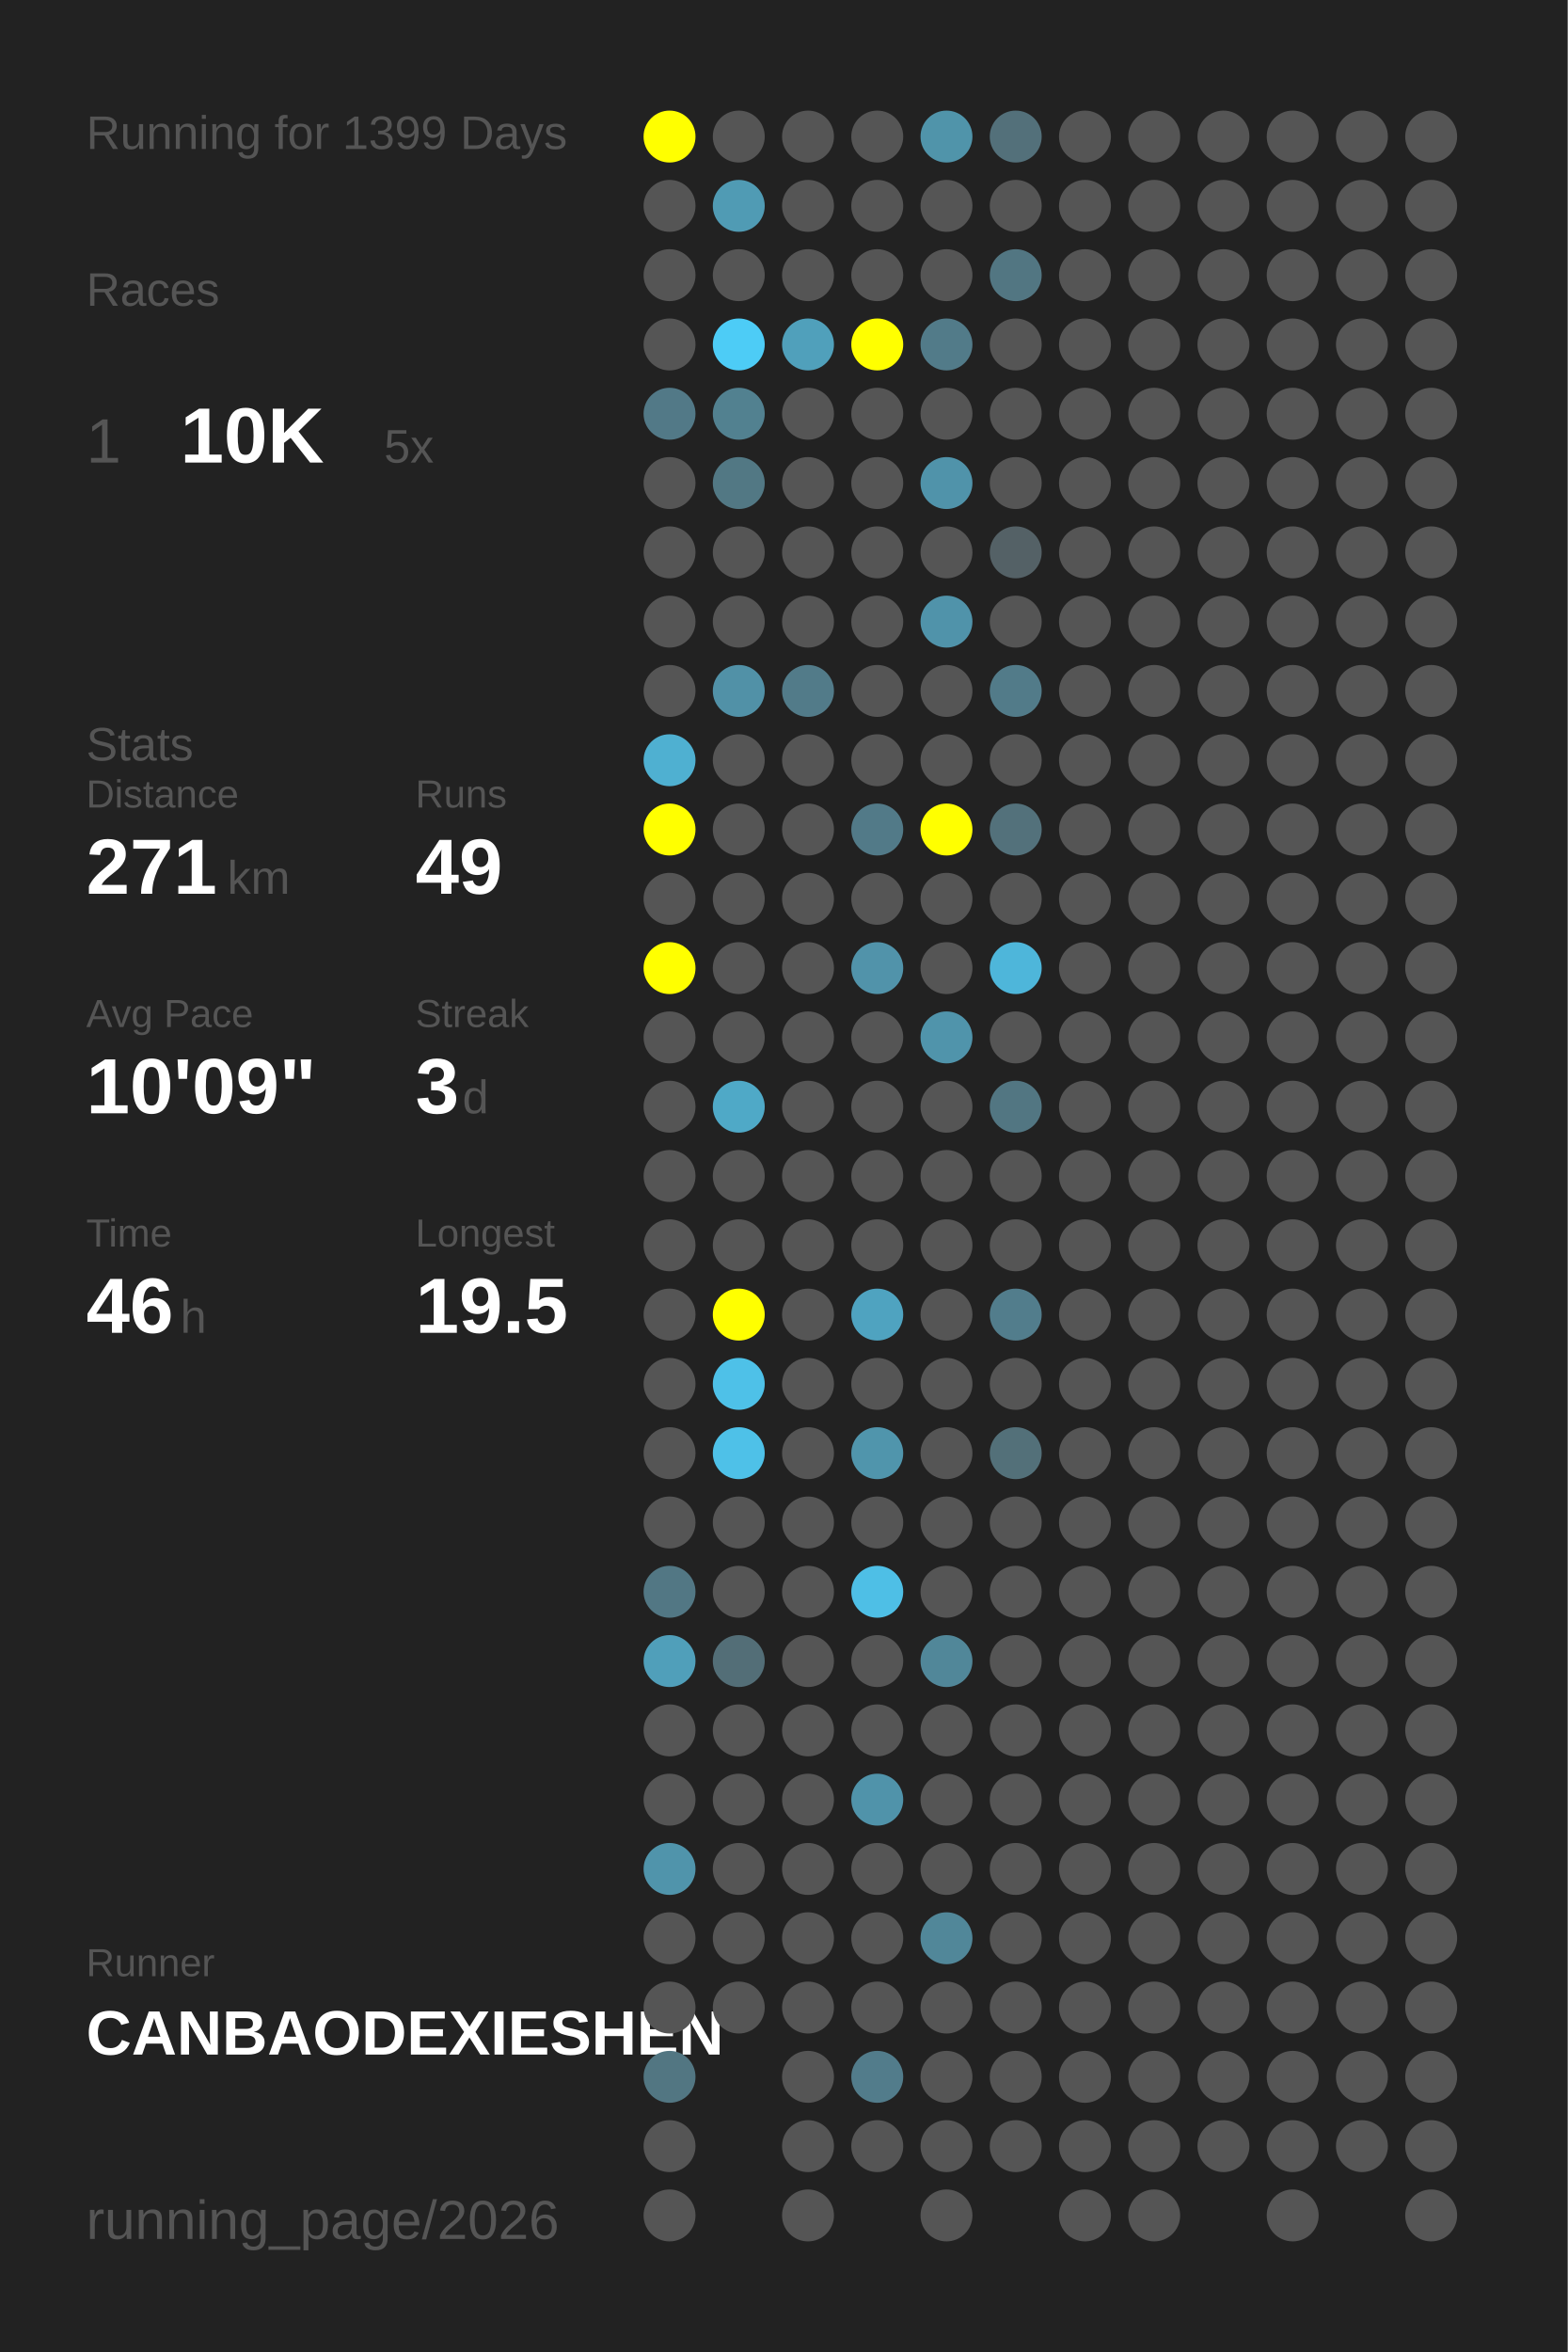
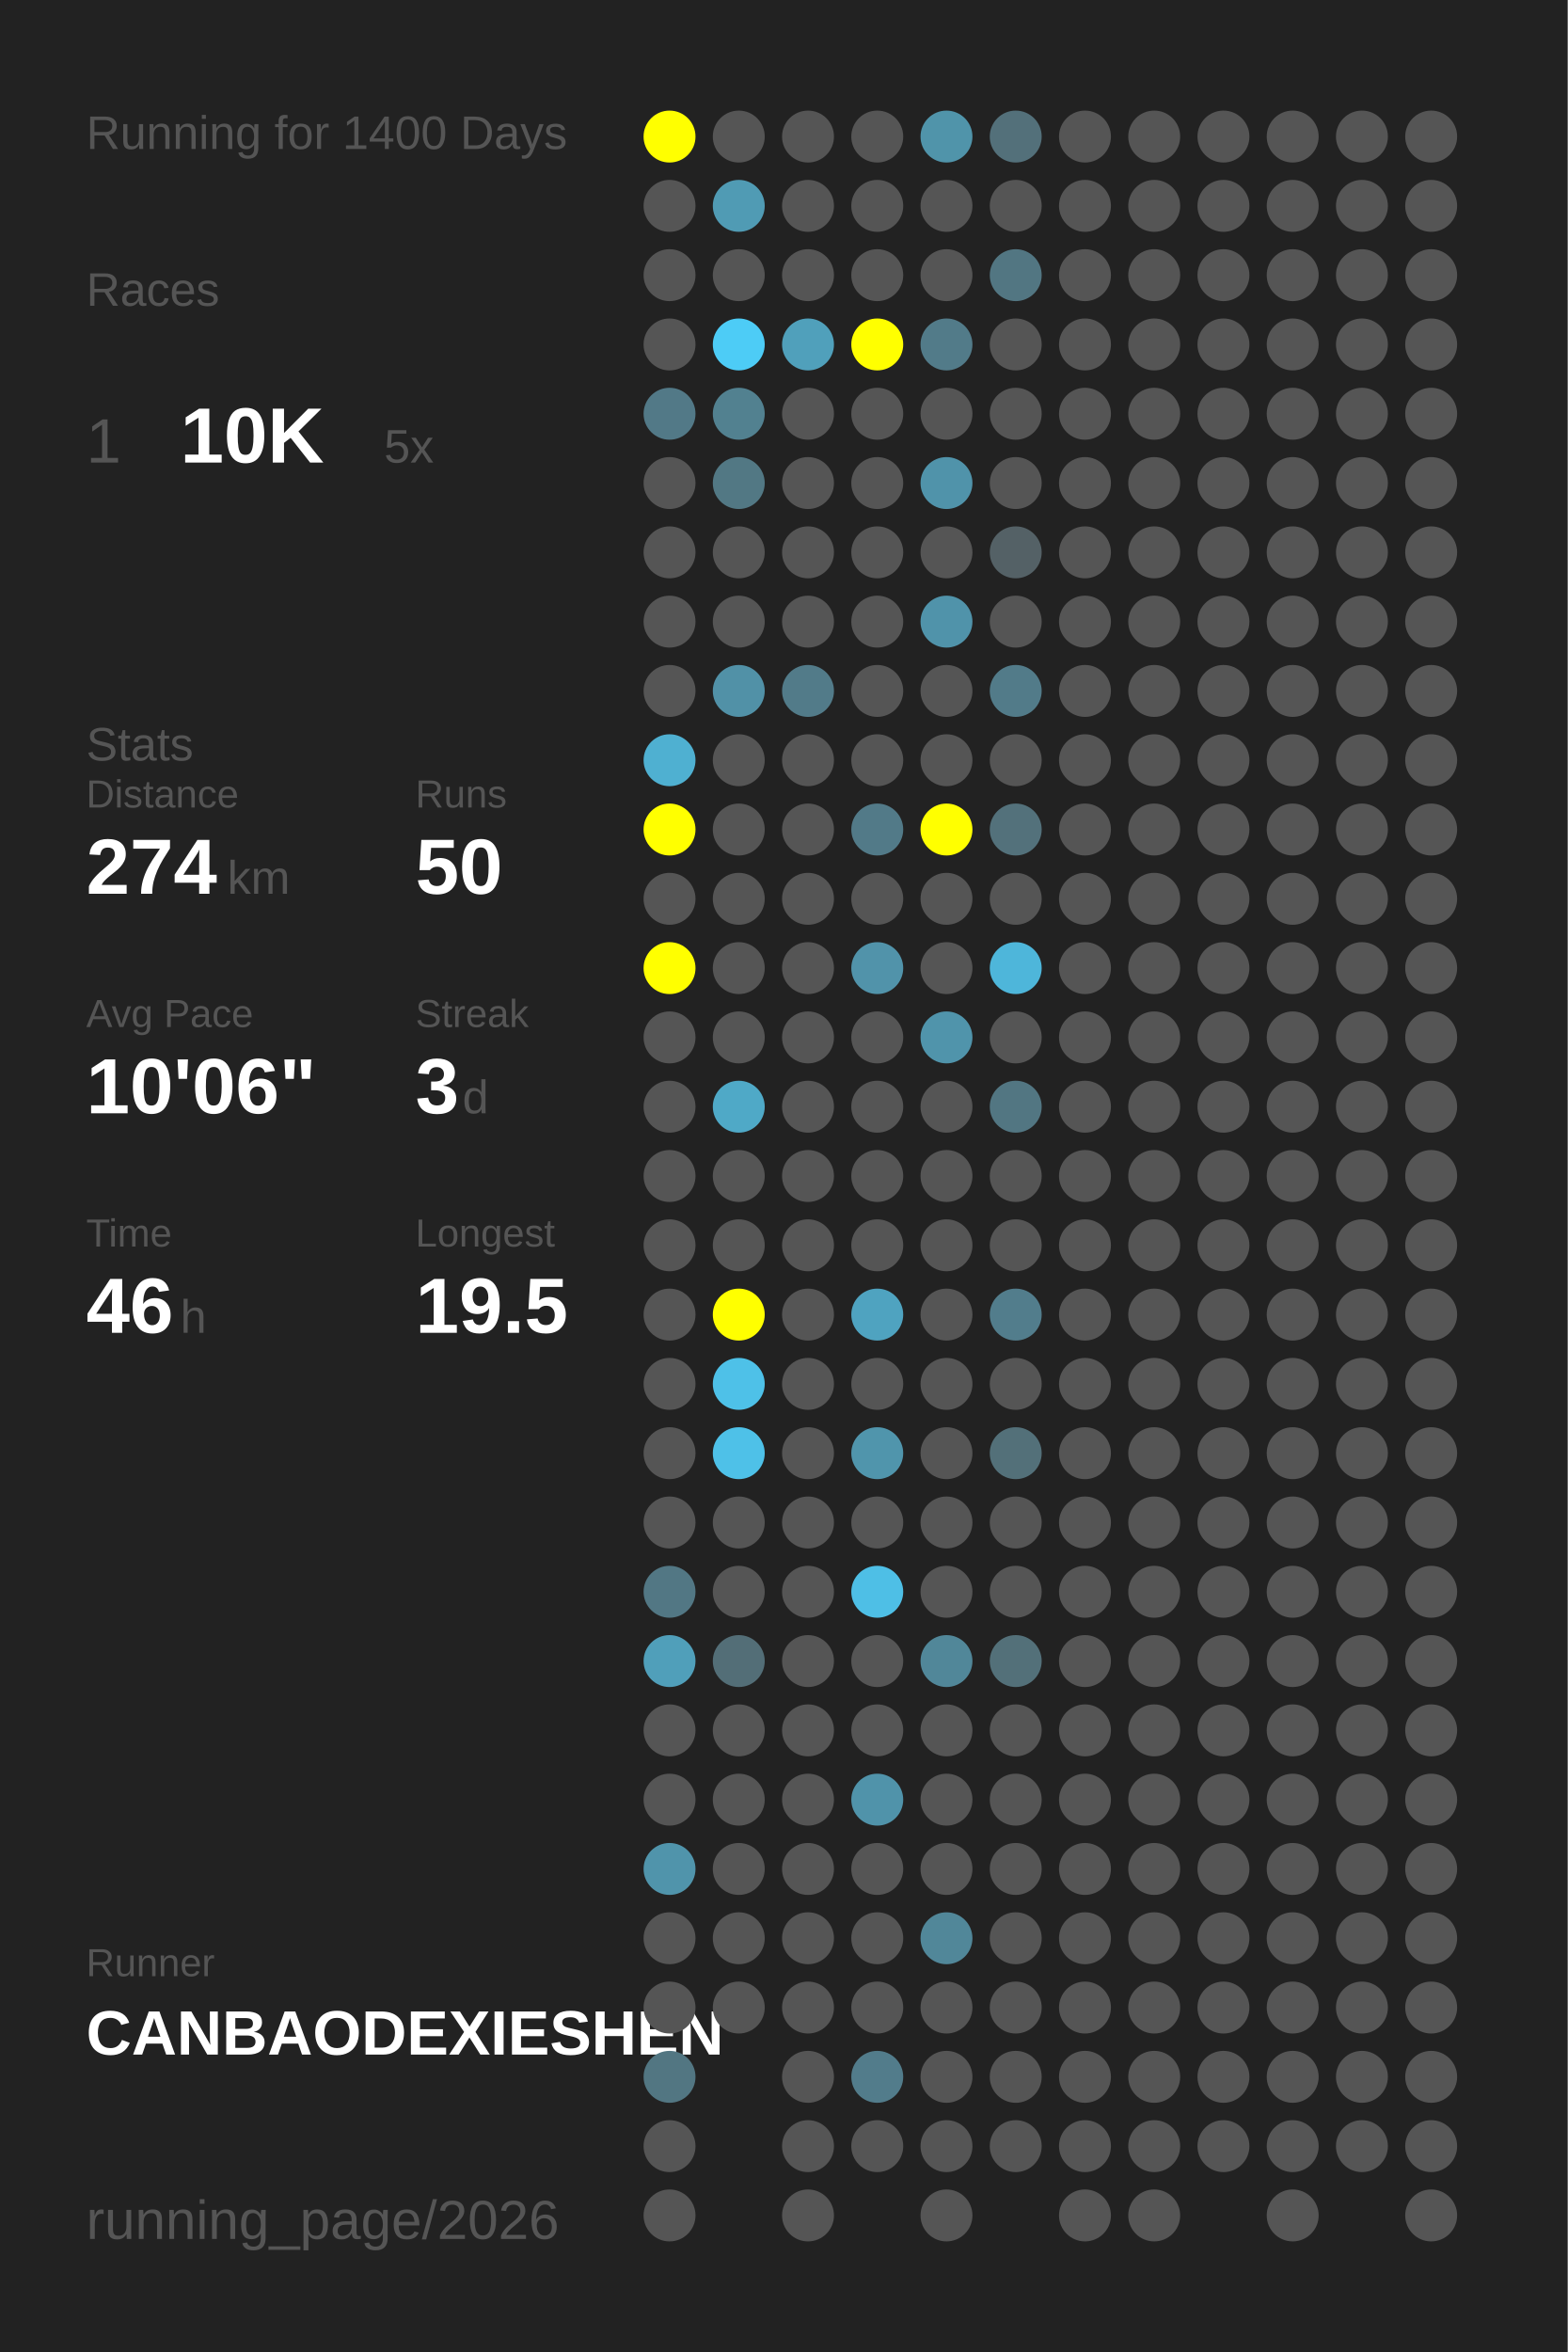
<svg xmlns="http://www.w3.org/2000/svg" baseProfile="full" height="300mm" version="1.1" viewBox="0,0,200,300" width="200mm">
  <defs />
  <rect fill="#222222" height="300" width="200" x="0" y="0" />
-   <text fill="#555555" style="font-size:6px; font-family:Arial;" x="11" y="19">Running for 1399 Days</text>
+   <text fill="#555555" style="font-size:6px; font-family:Arial;" x="11" y="19">Running for 1400 Days</text>
  <text fill="#555555" style="font-size:6px; font-family:Arial;" x="11" y="39">Races</text>
  <text fill="#555555" style="font-size:8px; font-family:Arial;" x="11" y="59">1</text>
  <text fill="#FFFFFF" style="font-size:10px; font-family:Arial; font-weight:bold;" x="23" y="59">10K</text>
  <text fill="#555555" style="font-size:6px; font-family:Arial;" x="49" y="59">5x</text>
  <text fill="#555555" style="font-size:6px; font-family:Arial;" x="11" y="97">Stats</text>
  <text fill="#555555" style="font-size:5px; font-family:Arial;" x="11" y="103">Distance</text>
-   <text fill="#FFFFFF" style="font-size:10px; font-family:Arial; font-weight:bold;" x="11" y="114">271</text>
+   <text fill="#FFFFFF" style="font-size:10px; font-family:Arial; font-weight:bold;" x="11" y="114">274</text>
  <text fill="#555555" style="font-size:6px; font-family:Arial;" x="29" y="114">km</text>
  <text fill="#555555" style="font-size:5px; font-family:Arial;" x="53" y="103">Runs</text>
-   <text fill="#FFFFFF" style="font-size:10px; font-family:Arial; font-weight:bold;" x="53" y="114">49</text>
+   <text fill="#FFFFFF" style="font-size:10px; font-family:Arial; font-weight:bold;" x="53" y="114">50</text>
  <text fill="#555555" style="font-size:5px; font-family:Arial;" x="11" y="131">Avg Pace</text>
-   <text fill="#FFFFFF" style="font-size:10px; font-family:Arial; font-weight:bold;" x="11" y="142">10'09"</text>
+   <text fill="#FFFFFF" style="font-size:10px; font-family:Arial; font-weight:bold;" x="11" y="142">10'06"</text>
  <text fill="#555555" style="font-size:5px; font-family:Arial;" x="53" y="131">Streak</text>
  <text fill="#FFFFFF" style="font-size:10px; font-family:Arial; font-weight:bold;" x="53" y="142">3</text>
  <text fill="#555555" style="font-size:6px; font-family:Arial;" x="59" y="142">d</text>
  <text fill="#555555" style="font-size:5px; font-family:Arial;" x="11" y="159">Time</text>
  <text fill="#FFFFFF" style="font-size:10px; font-family:Arial; font-weight:bold;" x="11" y="170">46</text>
  <text fill="#555555" style="font-size:6px; font-family:Arial;" x="23" y="170">h</text>
  <text fill="#555555" style="font-size:5px; font-family:Arial;" x="53" y="159">Longest</text>
  <text fill="#FFFFFF" style="font-size:10px; font-family:Arial; font-weight:bold;" x="53" y="170">19.5</text>
  <text fill="#555555" style="font-size:5px; font-family:Arial;" x="11" y="252.065">Runner</text>
  <text fill="#FFFFFF" style="font-size:8px; font-family:Arial; font-weight:bold;" x="11" y="262.065">CANBAODEXIESHEN</text>
  <text fill="#555555" style="font-size:7px; font-family:Arial;" x="11" y="285.581">running_page/2026</text>
  <circle cx="85.417" cy="17.419" fill="#FFFF00" r="3.312" />
  <circle cx="85.417" cy="26.258" fill="#555555" r="3.312" />
  <circle cx="85.417" cy="35.097" fill="#555555" r="3.312" />
  <circle cx="85.417" cy="43.935" fill="#555555" r="3.312" />
  <circle cx="85.417" cy="52.774" fill="#527987" r="3.312" />
  <circle cx="85.417" cy="61.613" fill="#555555" r="3.312" />
  <circle cx="85.417" cy="70.452" fill="#555555" r="3.312" />
  <circle cx="85.417" cy="79.29" fill="#555555" r="3.312" />
  <circle cx="85.417" cy="88.129" fill="#555555" r="3.312" />
  <circle cx="85.417" cy="96.968" fill="#4fb0d1" r="3.312" />
  <circle cx="85.417" cy="105.806" fill="#FFFF00" r="3.312" />
  <circle cx="85.417" cy="114.645" fill="#555555" r="3.312" />
  <circle cx="85.417" cy="123.484" fill="#FFFF00" r="3.312" />
  <circle cx="85.417" cy="132.323" fill="#555555" r="3.312" />
  <circle cx="85.417" cy="141.161" fill="#555555" r="3.312" />
  <circle cx="85.417" cy="150" fill="#555555" r="3.312" />
  <circle cx="85.417" cy="158.839" fill="#555555" r="3.312" />
  <circle cx="85.417" cy="167.677" fill="#555555" r="3.312" />
  <circle cx="85.417" cy="176.516" fill="#555555" r="3.312" />
  <circle cx="85.417" cy="185.355" fill="#555555" r="3.312" />
  <circle cx="85.417" cy="194.194" fill="#555555" r="3.312" />
  <circle cx="85.417" cy="203.032" fill="#527784" r="3.312" />
  <circle cx="85.417" cy="211.871" fill="#509fba" r="3.312" />
  <circle cx="85.417" cy="220.71" fill="#555555" r="3.312" />
  <circle cx="85.417" cy="229.548" fill="#555555" r="3.312" />
  <circle cx="85.417" cy="238.387" fill="#5094ab" r="3.312" />
  <circle cx="85.417" cy="247.226" fill="#555555" r="3.312" />
  <circle cx="85.417" cy="256.065" fill="#555555" r="3.312" />
  <circle cx="85.417" cy="264.903" fill="#527682" r="3.312" />
  <circle cx="85.417" cy="273.742" fill="#555555" r="3.312" />
  <circle cx="85.417" cy="282.581" fill="#555555" r="3.312" />
  <circle cx="94.25" cy="17.419" fill="#555555" r="3.312" />
  <circle cx="94.25" cy="26.258" fill="#509bb4" r="3.312" />
  <circle cx="94.25" cy="35.097" fill="#555555" r="3.312" />
  <circle cx="94.25" cy="43.935" fill="#4dccf6" r="3.312" />
  <circle cx="94.25" cy="52.774" fill="#528190" r="3.312" />
  <circle cx="94.25" cy="61.613" fill="#527884" r="3.312" />
  <circle cx="94.25" cy="70.452" fill="#555555" r="3.312" />
  <circle cx="94.25" cy="79.29" fill="#555555" r="3.312" />
  <circle cx="94.25" cy="88.129" fill="#5191a7" r="3.312" />
  <circle cx="94.25" cy="96.968" fill="#555555" r="3.312" />
  <circle cx="94.25" cy="105.806" fill="#555555" r="3.312" />
  <circle cx="94.25" cy="114.645" fill="#555555" r="3.312" />
  <circle cx="94.25" cy="123.484" fill="#555555" r="3.312" />
  <circle cx="94.25" cy="132.323" fill="#555555" r="3.312" />
  <circle cx="94.25" cy="141.161" fill="#4fa9c7" r="3.312" />
  <circle cx="94.25" cy="150" fill="#555555" r="3.312" />
  <circle cx="94.25" cy="158.839" fill="#555555" r="3.312" />
  <circle cx="94.25" cy="167.677" fill="#FFFF00" r="3.312" />
  <circle cx="94.25" cy="176.516" fill="#4ec1e8" r="3.312" />
  <circle cx="94.25" cy="185.355" fill="#4ec1e8" r="3.312" />
  <circle cx="94.25" cy="194.194" fill="#555555" r="3.312" />
  <circle cx="94.25" cy="203.032" fill="#555555" r="3.312" />
  <circle cx="94.25" cy="211.871" fill="#536e77" r="3.312" />
  <circle cx="94.25" cy="220.71" fill="#555555" r="3.312" />
  <circle cx="94.25" cy="229.548" fill="#555555" r="3.312" />
  <circle cx="94.25" cy="238.387" fill="#555555" r="3.312" />
  <circle cx="94.25" cy="247.226" fill="#555555" r="3.312" />
  <circle cx="94.25" cy="256.065" fill="#555555" r="3.312" />
  <circle cx="103.083" cy="17.419" fill="#555555" r="3.312" />
  <circle cx="103.083" cy="26.258" fill="#555555" r="3.312" />
  <circle cx="103.083" cy="35.097" fill="#555555" r="3.312" />
  <circle cx="103.083" cy="43.935" fill="#50a0bb" r="3.312" />
  <circle cx="103.083" cy="52.774" fill="#555555" r="3.312" />
  <circle cx="103.083" cy="61.613" fill="#555555" r="3.312" />
  <circle cx="103.083" cy="70.452" fill="#555555" r="3.312" />
  <circle cx="103.083" cy="79.29" fill="#555555" r="3.312" />
  <circle cx="103.083" cy="88.129" fill="#527b89" r="3.312" />
  <circle cx="103.083" cy="96.968" fill="#555555" r="3.312" />
  <circle cx="103.083" cy="105.806" fill="#555555" r="3.312" />
  <circle cx="103.083" cy="114.645" fill="#555555" r="3.312" />
  <circle cx="103.083" cy="123.484" fill="#555555" r="3.312" />
  <circle cx="103.083" cy="132.323" fill="#555555" r="3.312" />
  <circle cx="103.083" cy="141.161" fill="#555555" r="3.312" />
  <circle cx="103.083" cy="150" fill="#555555" r="3.312" />
  <circle cx="103.083" cy="158.839" fill="#555555" r="3.312" />
  <circle cx="103.083" cy="167.677" fill="#555555" r="3.312" />
  <circle cx="103.083" cy="176.516" fill="#555555" r="3.312" />
  <circle cx="103.083" cy="185.355" fill="#555555" r="3.312" />
  <circle cx="103.083" cy="194.194" fill="#555555" r="3.312" />
  <circle cx="103.083" cy="203.032" fill="#555555" r="3.312" />
  <circle cx="103.083" cy="211.871" fill="#555555" r="3.312" />
  <circle cx="103.083" cy="220.71" fill="#555555" r="3.312" />
  <circle cx="103.083" cy="229.548" fill="#555555" r="3.312" />
  <circle cx="103.083" cy="238.387" fill="#555555" r="3.312" />
  <circle cx="103.083" cy="247.226" fill="#555555" r="3.312" />
  <circle cx="103.083" cy="256.065" fill="#555555" r="3.312" />
  <circle cx="103.083" cy="264.903" fill="#555555" r="3.312" />
  <circle cx="103.083" cy="273.742" fill="#555555" r="3.312" />
  <circle cx="103.083" cy="282.581" fill="#555555" r="3.312" />
  <circle cx="111.917" cy="17.419" fill="#555555" r="3.312" />
  <circle cx="111.917" cy="26.258" fill="#555555" r="3.312" />
  <circle cx="111.917" cy="35.097" fill="#555555" r="3.312" />
  <circle cx="111.917" cy="43.935" fill="#FFFF00" r="3.312" />
  <circle cx="111.917" cy="52.774" fill="#555555" r="3.312" />
  <circle cx="111.917" cy="61.613" fill="#555555" r="3.312" />
  <circle cx="111.917" cy="70.452" fill="#555555" r="3.312" />
  <circle cx="111.917" cy="79.29" fill="#555555" r="3.312" />
  <circle cx="111.917" cy="88.129" fill="#555555" r="3.312" />
  <circle cx="111.917" cy="96.968" fill="#555555" r="3.312" />
  <circle cx="111.917" cy="105.806" fill="#527a88" r="3.312" />
  <circle cx="111.917" cy="114.645" fill="#555555" r="3.312" />
  <circle cx="111.917" cy="123.484" fill="#5193aa" r="3.312" />
  <circle cx="111.917" cy="132.323" fill="#555555" r="3.312" />
  <circle cx="111.917" cy="141.161" fill="#555555" r="3.312" />
  <circle cx="111.917" cy="150" fill="#555555" r="3.312" />
  <circle cx="111.917" cy="158.839" fill="#555555" r="3.312" />
  <circle cx="111.917" cy="167.677" fill="#4fa3c0" r="3.312" />
  <circle cx="111.917" cy="176.516" fill="#555555" r="3.312" />
  <circle cx="111.917" cy="185.355" fill="#5095ac" r="3.312" />
  <circle cx="111.917" cy="194.194" fill="#555555" r="3.312" />
  <circle cx="111.917" cy="203.032" fill="#4ebfe6" r="3.312" />
  <circle cx="111.917" cy="211.871" fill="#555555" r="3.312" />
  <circle cx="111.917" cy="220.71" fill="#555555" r="3.312" />
  <circle cx="111.917" cy="229.548" fill="#5093aa" r="3.312" />
  <circle cx="111.917" cy="238.387" fill="#555555" r="3.312" />
  <circle cx="111.917" cy="247.226" fill="#555555" r="3.312" />
  <circle cx="111.917" cy="256.065" fill="#555555" r="3.312" />
  <circle cx="111.917" cy="264.903" fill="#527c8b" r="3.312" />
  <circle cx="111.917" cy="273.742" fill="#555555" r="3.312" />
  <circle cx="120.75" cy="17.419" fill="#5094aa" r="3.312" />
  <circle cx="120.75" cy="26.258" fill="#555555" r="3.312" />
  <circle cx="120.75" cy="35.097" fill="#555555" r="3.312" />
  <circle cx="120.75" cy="43.935" fill="#527b89" r="3.312" />
  <circle cx="120.75" cy="52.774" fill="#555555" r="3.312" />
  <circle cx="120.75" cy="61.613" fill="#5093aa" r="3.312" />
  <circle cx="120.75" cy="70.452" fill="#555555" r="3.312" />
  <circle cx="120.75" cy="79.29" fill="#5093aa" r="3.312" />
  <circle cx="120.75" cy="88.129" fill="#555555" r="3.312" />
  <circle cx="120.75" cy="96.968" fill="#555555" r="3.312" />
  <circle cx="120.75" cy="105.806" fill="#FFFF00" r="3.312" />
  <circle cx="120.75" cy="114.645" fill="#555555" r="3.312" />
  <circle cx="120.75" cy="123.484" fill="#555555" r="3.312" />
  <circle cx="120.75" cy="132.323" fill="#5094ab" r="3.312" />
  <circle cx="120.75" cy="141.161" fill="#555555" r="3.312" />
  <circle cx="120.75" cy="150" fill="#555555" r="3.312" />
  <circle cx="120.75" cy="158.839" fill="#555555" r="3.312" />
  <circle cx="120.75" cy="167.677" fill="#555555" r="3.312" />
  <circle cx="120.75" cy="176.516" fill="#555555" r="3.312" />
  <circle cx="120.75" cy="185.355" fill="#555555" r="3.312" />
  <circle cx="120.75" cy="194.194" fill="#555555" r="3.312" />
  <circle cx="120.75" cy="203.032" fill="#555555" r="3.312" />
  <circle cx="120.75" cy="211.871" fill="#518799" r="3.312" />
  <circle cx="120.75" cy="220.71" fill="#555555" r="3.312" />
  <circle cx="120.75" cy="229.548" fill="#555555" r="3.312" />
  <circle cx="120.75" cy="238.387" fill="#555555" r="3.312" />
  <circle cx="120.75" cy="247.226" fill="#518799" r="3.312" />
  <circle cx="120.75" cy="256.065" fill="#555555" r="3.312" />
  <circle cx="120.75" cy="264.903" fill="#555555" r="3.312" />
  <circle cx="120.75" cy="273.742" fill="#555555" r="3.312" />
  <circle cx="120.75" cy="282.581" fill="#555555" r="3.312" />
  <circle cx="129.583" cy="17.419" fill="#53707a" r="3.312" />
  <circle cx="129.583" cy="26.258" fill="#555555" r="3.312" />
  <circle cx="129.583" cy="35.097" fill="#527682" r="3.312" />
  <circle cx="129.583" cy="43.935" fill="#555555" r="3.312" />
  <circle cx="129.583" cy="52.774" fill="#555555" r="3.312" />
  <circle cx="129.583" cy="61.613" fill="#555555" r="3.312" />
  <circle cx="129.583" cy="70.452" fill="#546166" r="3.312" />
  <circle cx="129.583" cy="79.29" fill="#555555" r="3.312" />
  <circle cx="129.583" cy="88.129" fill="#527b89" r="3.312" />
  <circle cx="129.583" cy="96.968" fill="#555555" r="3.312" />
  <circle cx="129.583" cy="105.806" fill="#53717b" r="3.312" />
  <circle cx="129.583" cy="114.645" fill="#555555" r="3.312" />
  <circle cx="129.583" cy="123.484" fill="#4eb6da" r="3.312" />
  <circle cx="129.583" cy="132.323" fill="#555555" r="3.312" />
  <circle cx="129.583" cy="141.161" fill="#527682" r="3.312" />
  <circle cx="129.583" cy="150" fill="#555555" r="3.312" />
  <circle cx="129.583" cy="158.839" fill="#555555" r="3.312" />
  <circle cx="129.583" cy="167.677" fill="#527d8c" r="3.312" />
  <circle cx="129.583" cy="176.516" fill="#555555" r="3.312" />
  <circle cx="129.583" cy="185.355" fill="#537079" r="3.312" />
  <circle cx="129.583" cy="194.194" fill="#555555" r="3.312" />
  <circle cx="129.583" cy="203.032" fill="#555555" r="3.312" />
-   <circle cx="129.583" cy="211.871" fill="#555555" r="3.312" />
+   <circle cx="129.583" cy="211.871" fill="#537079" r="3.312" />
  <circle cx="129.583" cy="220.71" fill="#555555" r="3.312" />
  <circle cx="129.583" cy="229.548" fill="#555555" r="3.312" />
  <circle cx="129.583" cy="238.387" fill="#555555" r="3.312" />
  <circle cx="129.583" cy="247.226" fill="#555555" r="3.312" />
  <circle cx="129.583" cy="256.065" fill="#555555" r="3.312" />
  <circle cx="129.583" cy="264.903" fill="#555555" r="3.312" />
  <circle cx="129.583" cy="273.742" fill="#555555" r="3.312" />
  <circle cx="138.417" cy="17.419" fill="#555555" r="3.312" />
  <circle cx="138.417" cy="26.258" fill="#555555" r="3.312" />
  <circle cx="138.417" cy="35.097" fill="#555555" r="3.312" />
  <circle cx="138.417" cy="43.935" fill="#555555" r="3.312" />
  <circle cx="138.417" cy="52.774" fill="#555555" r="3.312" />
  <circle cx="138.417" cy="61.613" fill="#555555" r="3.312" />
  <circle cx="138.417" cy="70.452" fill="#555555" r="3.312" />
  <circle cx="138.417" cy="79.29" fill="#555555" r="3.312" />
  <circle cx="138.417" cy="88.129" fill="#555555" r="3.312" />
  <circle cx="138.417" cy="96.968" fill="#555555" r="3.312" />
  <circle cx="138.417" cy="105.806" fill="#555555" r="3.312" />
  <circle cx="138.417" cy="114.645" fill="#555555" r="3.312" />
  <circle cx="138.417" cy="123.484" fill="#555555" r="3.312" />
  <circle cx="138.417" cy="132.323" fill="#555555" r="3.312" />
  <circle cx="138.417" cy="141.161" fill="#555555" r="3.312" />
  <circle cx="138.417" cy="150" fill="#555555" r="3.312" />
  <circle cx="138.417" cy="158.839" fill="#555555" r="3.312" />
  <circle cx="138.417" cy="167.677" fill="#555555" r="3.312" />
  <circle cx="138.417" cy="176.516" fill="#555555" r="3.312" />
  <circle cx="138.417" cy="185.355" fill="#555555" r="3.312" />
  <circle cx="138.417" cy="194.194" fill="#555555" r="3.312" />
  <circle cx="138.417" cy="203.032" fill="#555555" r="3.312" />
  <circle cx="138.417" cy="211.871" fill="#555555" r="3.312" />
  <circle cx="138.417" cy="220.71" fill="#555555" r="3.312" />
  <circle cx="138.417" cy="229.548" fill="#555555" r="3.312" />
  <circle cx="138.417" cy="238.387" fill="#555555" r="3.312" />
  <circle cx="138.417" cy="247.226" fill="#555555" r="3.312" />
  <circle cx="138.417" cy="256.065" fill="#555555" r="3.312" />
  <circle cx="138.417" cy="264.903" fill="#555555" r="3.312" />
  <circle cx="138.417" cy="273.742" fill="#555555" r="3.312" />
  <circle cx="138.417" cy="282.581" fill="#555555" r="3.312" />
  <circle cx="147.25" cy="17.419" fill="#555555" r="3.312" />
  <circle cx="147.25" cy="26.258" fill="#555555" r="3.312" />
  <circle cx="147.25" cy="35.097" fill="#555555" r="3.312" />
  <circle cx="147.25" cy="43.935" fill="#555555" r="3.312" />
  <circle cx="147.25" cy="52.774" fill="#555555" r="3.312" />
  <circle cx="147.25" cy="61.613" fill="#555555" r="3.312" />
  <circle cx="147.25" cy="70.452" fill="#555555" r="3.312" />
  <circle cx="147.25" cy="79.29" fill="#555555" r="3.312" />
  <circle cx="147.25" cy="88.129" fill="#555555" r="3.312" />
  <circle cx="147.25" cy="96.968" fill="#555555" r="3.312" />
  <circle cx="147.25" cy="105.806" fill="#555555" r="3.312" />
  <circle cx="147.25" cy="114.645" fill="#555555" r="3.312" />
  <circle cx="147.25" cy="123.484" fill="#555555" r="3.312" />
  <circle cx="147.25" cy="132.323" fill="#555555" r="3.312" />
  <circle cx="147.25" cy="141.161" fill="#555555" r="3.312" />
  <circle cx="147.25" cy="150" fill="#555555" r="3.312" />
  <circle cx="147.25" cy="158.839" fill="#555555" r="3.312" />
  <circle cx="147.25" cy="167.677" fill="#555555" r="3.312" />
  <circle cx="147.25" cy="176.516" fill="#555555" r="3.312" />
  <circle cx="147.25" cy="185.355" fill="#555555" r="3.312" />
  <circle cx="147.25" cy="194.194" fill="#555555" r="3.312" />
  <circle cx="147.25" cy="203.032" fill="#555555" r="3.312" />
  <circle cx="147.25" cy="211.871" fill="#555555" r="3.312" />
  <circle cx="147.25" cy="220.71" fill="#555555" r="3.312" />
  <circle cx="147.25" cy="229.548" fill="#555555" r="3.312" />
  <circle cx="147.25" cy="238.387" fill="#555555" r="3.312" />
  <circle cx="147.25" cy="247.226" fill="#555555" r="3.312" />
  <circle cx="147.25" cy="256.065" fill="#555555" r="3.312" />
  <circle cx="147.25" cy="264.903" fill="#555555" r="3.312" />
  <circle cx="147.25" cy="273.742" fill="#555555" r="3.312" />
  <circle cx="147.25" cy="282.581" fill="#555555" r="3.312" />
  <circle cx="156.083" cy="17.419" fill="#555555" r="3.312" />
  <circle cx="156.083" cy="26.258" fill="#555555" r="3.312" />
  <circle cx="156.083" cy="35.097" fill="#555555" r="3.312" />
  <circle cx="156.083" cy="43.935" fill="#555555" r="3.312" />
  <circle cx="156.083" cy="52.774" fill="#555555" r="3.312" />
  <circle cx="156.083" cy="61.613" fill="#555555" r="3.312" />
  <circle cx="156.083" cy="70.452" fill="#555555" r="3.312" />
  <circle cx="156.083" cy="79.29" fill="#555555" r="3.312" />
  <circle cx="156.083" cy="88.129" fill="#555555" r="3.312" />
  <circle cx="156.083" cy="96.968" fill="#555555" r="3.312" />
  <circle cx="156.083" cy="105.806" fill="#555555" r="3.312" />
  <circle cx="156.083" cy="114.645" fill="#555555" r="3.312" />
  <circle cx="156.083" cy="123.484" fill="#555555" r="3.312" />
  <circle cx="156.083" cy="132.323" fill="#555555" r="3.312" />
  <circle cx="156.083" cy="141.161" fill="#555555" r="3.312" />
  <circle cx="156.083" cy="150" fill="#555555" r="3.312" />
  <circle cx="156.083" cy="158.839" fill="#555555" r="3.312" />
  <circle cx="156.083" cy="167.677" fill="#555555" r="3.312" />
  <circle cx="156.083" cy="176.516" fill="#555555" r="3.312" />
  <circle cx="156.083" cy="185.355" fill="#555555" r="3.312" />
  <circle cx="156.083" cy="194.194" fill="#555555" r="3.312" />
  <circle cx="156.083" cy="203.032" fill="#555555" r="3.312" />
  <circle cx="156.083" cy="211.871" fill="#555555" r="3.312" />
  <circle cx="156.083" cy="220.71" fill="#555555" r="3.312" />
  <circle cx="156.083" cy="229.548" fill="#555555" r="3.312" />
  <circle cx="156.083" cy="238.387" fill="#555555" r="3.312" />
  <circle cx="156.083" cy="247.226" fill="#555555" r="3.312" />
  <circle cx="156.083" cy="256.065" fill="#555555" r="3.312" />
  <circle cx="156.083" cy="264.903" fill="#555555" r="3.312" />
  <circle cx="156.083" cy="273.742" fill="#555555" r="3.312" />
  <circle cx="164.917" cy="17.419" fill="#555555" r="3.312" />
  <circle cx="164.917" cy="26.258" fill="#555555" r="3.312" />
  <circle cx="164.917" cy="35.097" fill="#555555" r="3.312" />
  <circle cx="164.917" cy="43.935" fill="#555555" r="3.312" />
  <circle cx="164.917" cy="52.774" fill="#555555" r="3.312" />
  <circle cx="164.917" cy="61.613" fill="#555555" r="3.312" />
  <circle cx="164.917" cy="70.452" fill="#555555" r="3.312" />
  <circle cx="164.917" cy="79.29" fill="#555555" r="3.312" />
  <circle cx="164.917" cy="88.129" fill="#555555" r="3.312" />
  <circle cx="164.917" cy="96.968" fill="#555555" r="3.312" />
  <circle cx="164.917" cy="105.806" fill="#555555" r="3.312" />
  <circle cx="164.917" cy="114.645" fill="#555555" r="3.312" />
  <circle cx="164.917" cy="123.484" fill="#555555" r="3.312" />
  <circle cx="164.917" cy="132.323" fill="#555555" r="3.312" />
  <circle cx="164.917" cy="141.161" fill="#555555" r="3.312" />
  <circle cx="164.917" cy="150" fill="#555555" r="3.312" />
  <circle cx="164.917" cy="158.839" fill="#555555" r="3.312" />
  <circle cx="164.917" cy="167.677" fill="#555555" r="3.312" />
  <circle cx="164.917" cy="176.516" fill="#555555" r="3.312" />
  <circle cx="164.917" cy="185.355" fill="#555555" r="3.312" />
  <circle cx="164.917" cy="194.194" fill="#555555" r="3.312" />
  <circle cx="164.917" cy="203.032" fill="#555555" r="3.312" />
  <circle cx="164.917" cy="211.871" fill="#555555" r="3.312" />
  <circle cx="164.917" cy="220.71" fill="#555555" r="3.312" />
  <circle cx="164.917" cy="229.548" fill="#555555" r="3.312" />
  <circle cx="164.917" cy="238.387" fill="#555555" r="3.312" />
  <circle cx="164.917" cy="247.226" fill="#555555" r="3.312" />
  <circle cx="164.917" cy="256.065" fill="#555555" r="3.312" />
  <circle cx="164.917" cy="264.903" fill="#555555" r="3.312" />
  <circle cx="164.917" cy="273.742" fill="#555555" r="3.312" />
  <circle cx="164.917" cy="282.581" fill="#555555" r="3.312" />
  <circle cx="173.75" cy="17.419" fill="#555555" r="3.312" />
  <circle cx="173.75" cy="26.258" fill="#555555" r="3.312" />
  <circle cx="173.75" cy="35.097" fill="#555555" r="3.312" />
  <circle cx="173.75" cy="43.935" fill="#555555" r="3.312" />
  <circle cx="173.75" cy="52.774" fill="#555555" r="3.312" />
  <circle cx="173.75" cy="61.613" fill="#555555" r="3.312" />
  <circle cx="173.75" cy="70.452" fill="#555555" r="3.312" />
  <circle cx="173.75" cy="79.29" fill="#555555" r="3.312" />
  <circle cx="173.75" cy="88.129" fill="#555555" r="3.312" />
  <circle cx="173.75" cy="96.968" fill="#555555" r="3.312" />
  <circle cx="173.75" cy="105.806" fill="#555555" r="3.312" />
  <circle cx="173.75" cy="114.645" fill="#555555" r="3.312" />
  <circle cx="173.75" cy="123.484" fill="#555555" r="3.312" />
  <circle cx="173.75" cy="132.323" fill="#555555" r="3.312" />
  <circle cx="173.75" cy="141.161" fill="#555555" r="3.312" />
  <circle cx="173.75" cy="150" fill="#555555" r="3.312" />
  <circle cx="173.75" cy="158.839" fill="#555555" r="3.312" />
  <circle cx="173.75" cy="167.677" fill="#555555" r="3.312" />
  <circle cx="173.75" cy="176.516" fill="#555555" r="3.312" />
  <circle cx="173.75" cy="185.355" fill="#555555" r="3.312" />
  <circle cx="173.75" cy="194.194" fill="#555555" r="3.312" />
  <circle cx="173.75" cy="203.032" fill="#555555" r="3.312" />
  <circle cx="173.75" cy="211.871" fill="#555555" r="3.312" />
  <circle cx="173.75" cy="220.71" fill="#555555" r="3.312" />
  <circle cx="173.75" cy="229.548" fill="#555555" r="3.312" />
  <circle cx="173.75" cy="238.387" fill="#555555" r="3.312" />
  <circle cx="173.75" cy="247.226" fill="#555555" r="3.312" />
  <circle cx="173.75" cy="256.065" fill="#555555" r="3.312" />
  <circle cx="173.75" cy="264.903" fill="#555555" r="3.312" />
  <circle cx="173.75" cy="273.742" fill="#555555" r="3.312" />
  <circle cx="182.583" cy="17.419" fill="#555555" r="3.312" />
  <circle cx="182.583" cy="26.258" fill="#555555" r="3.312" />
  <circle cx="182.583" cy="35.097" fill="#555555" r="3.312" />
  <circle cx="182.583" cy="43.935" fill="#555555" r="3.312" />
  <circle cx="182.583" cy="52.774" fill="#555555" r="3.312" />
  <circle cx="182.583" cy="61.613" fill="#555555" r="3.312" />
  <circle cx="182.583" cy="70.452" fill="#555555" r="3.312" />
  <circle cx="182.583" cy="79.29" fill="#555555" r="3.312" />
  <circle cx="182.583" cy="88.129" fill="#555555" r="3.312" />
  <circle cx="182.583" cy="96.968" fill="#555555" r="3.312" />
  <circle cx="182.583" cy="105.806" fill="#555555" r="3.312" />
  <circle cx="182.583" cy="114.645" fill="#555555" r="3.312" />
  <circle cx="182.583" cy="123.484" fill="#555555" r="3.312" />
  <circle cx="182.583" cy="132.323" fill="#555555" r="3.312" />
  <circle cx="182.583" cy="141.161" fill="#555555" r="3.312" />
  <circle cx="182.583" cy="150" fill="#555555" r="3.312" />
  <circle cx="182.583" cy="158.839" fill="#555555" r="3.312" />
  <circle cx="182.583" cy="167.677" fill="#555555" r="3.312" />
  <circle cx="182.583" cy="176.516" fill="#555555" r="3.312" />
  <circle cx="182.583" cy="185.355" fill="#555555" r="3.312" />
  <circle cx="182.583" cy="194.194" fill="#555555" r="3.312" />
  <circle cx="182.583" cy="203.032" fill="#555555" r="3.312" />
  <circle cx="182.583" cy="211.871" fill="#555555" r="3.312" />
  <circle cx="182.583" cy="220.71" fill="#555555" r="3.312" />
  <circle cx="182.583" cy="229.548" fill="#555555" r="3.312" />
  <circle cx="182.583" cy="238.387" fill="#555555" r="3.312" />
  <circle cx="182.583" cy="247.226" fill="#555555" r="3.312" />
  <circle cx="182.583" cy="256.065" fill="#555555" r="3.312" />
  <circle cx="182.583" cy="264.903" fill="#555555" r="3.312" />
  <circle cx="182.583" cy="273.742" fill="#555555" r="3.312" />
  <circle cx="182.583" cy="282.581" fill="#555555" r="3.312" />
</svg>
